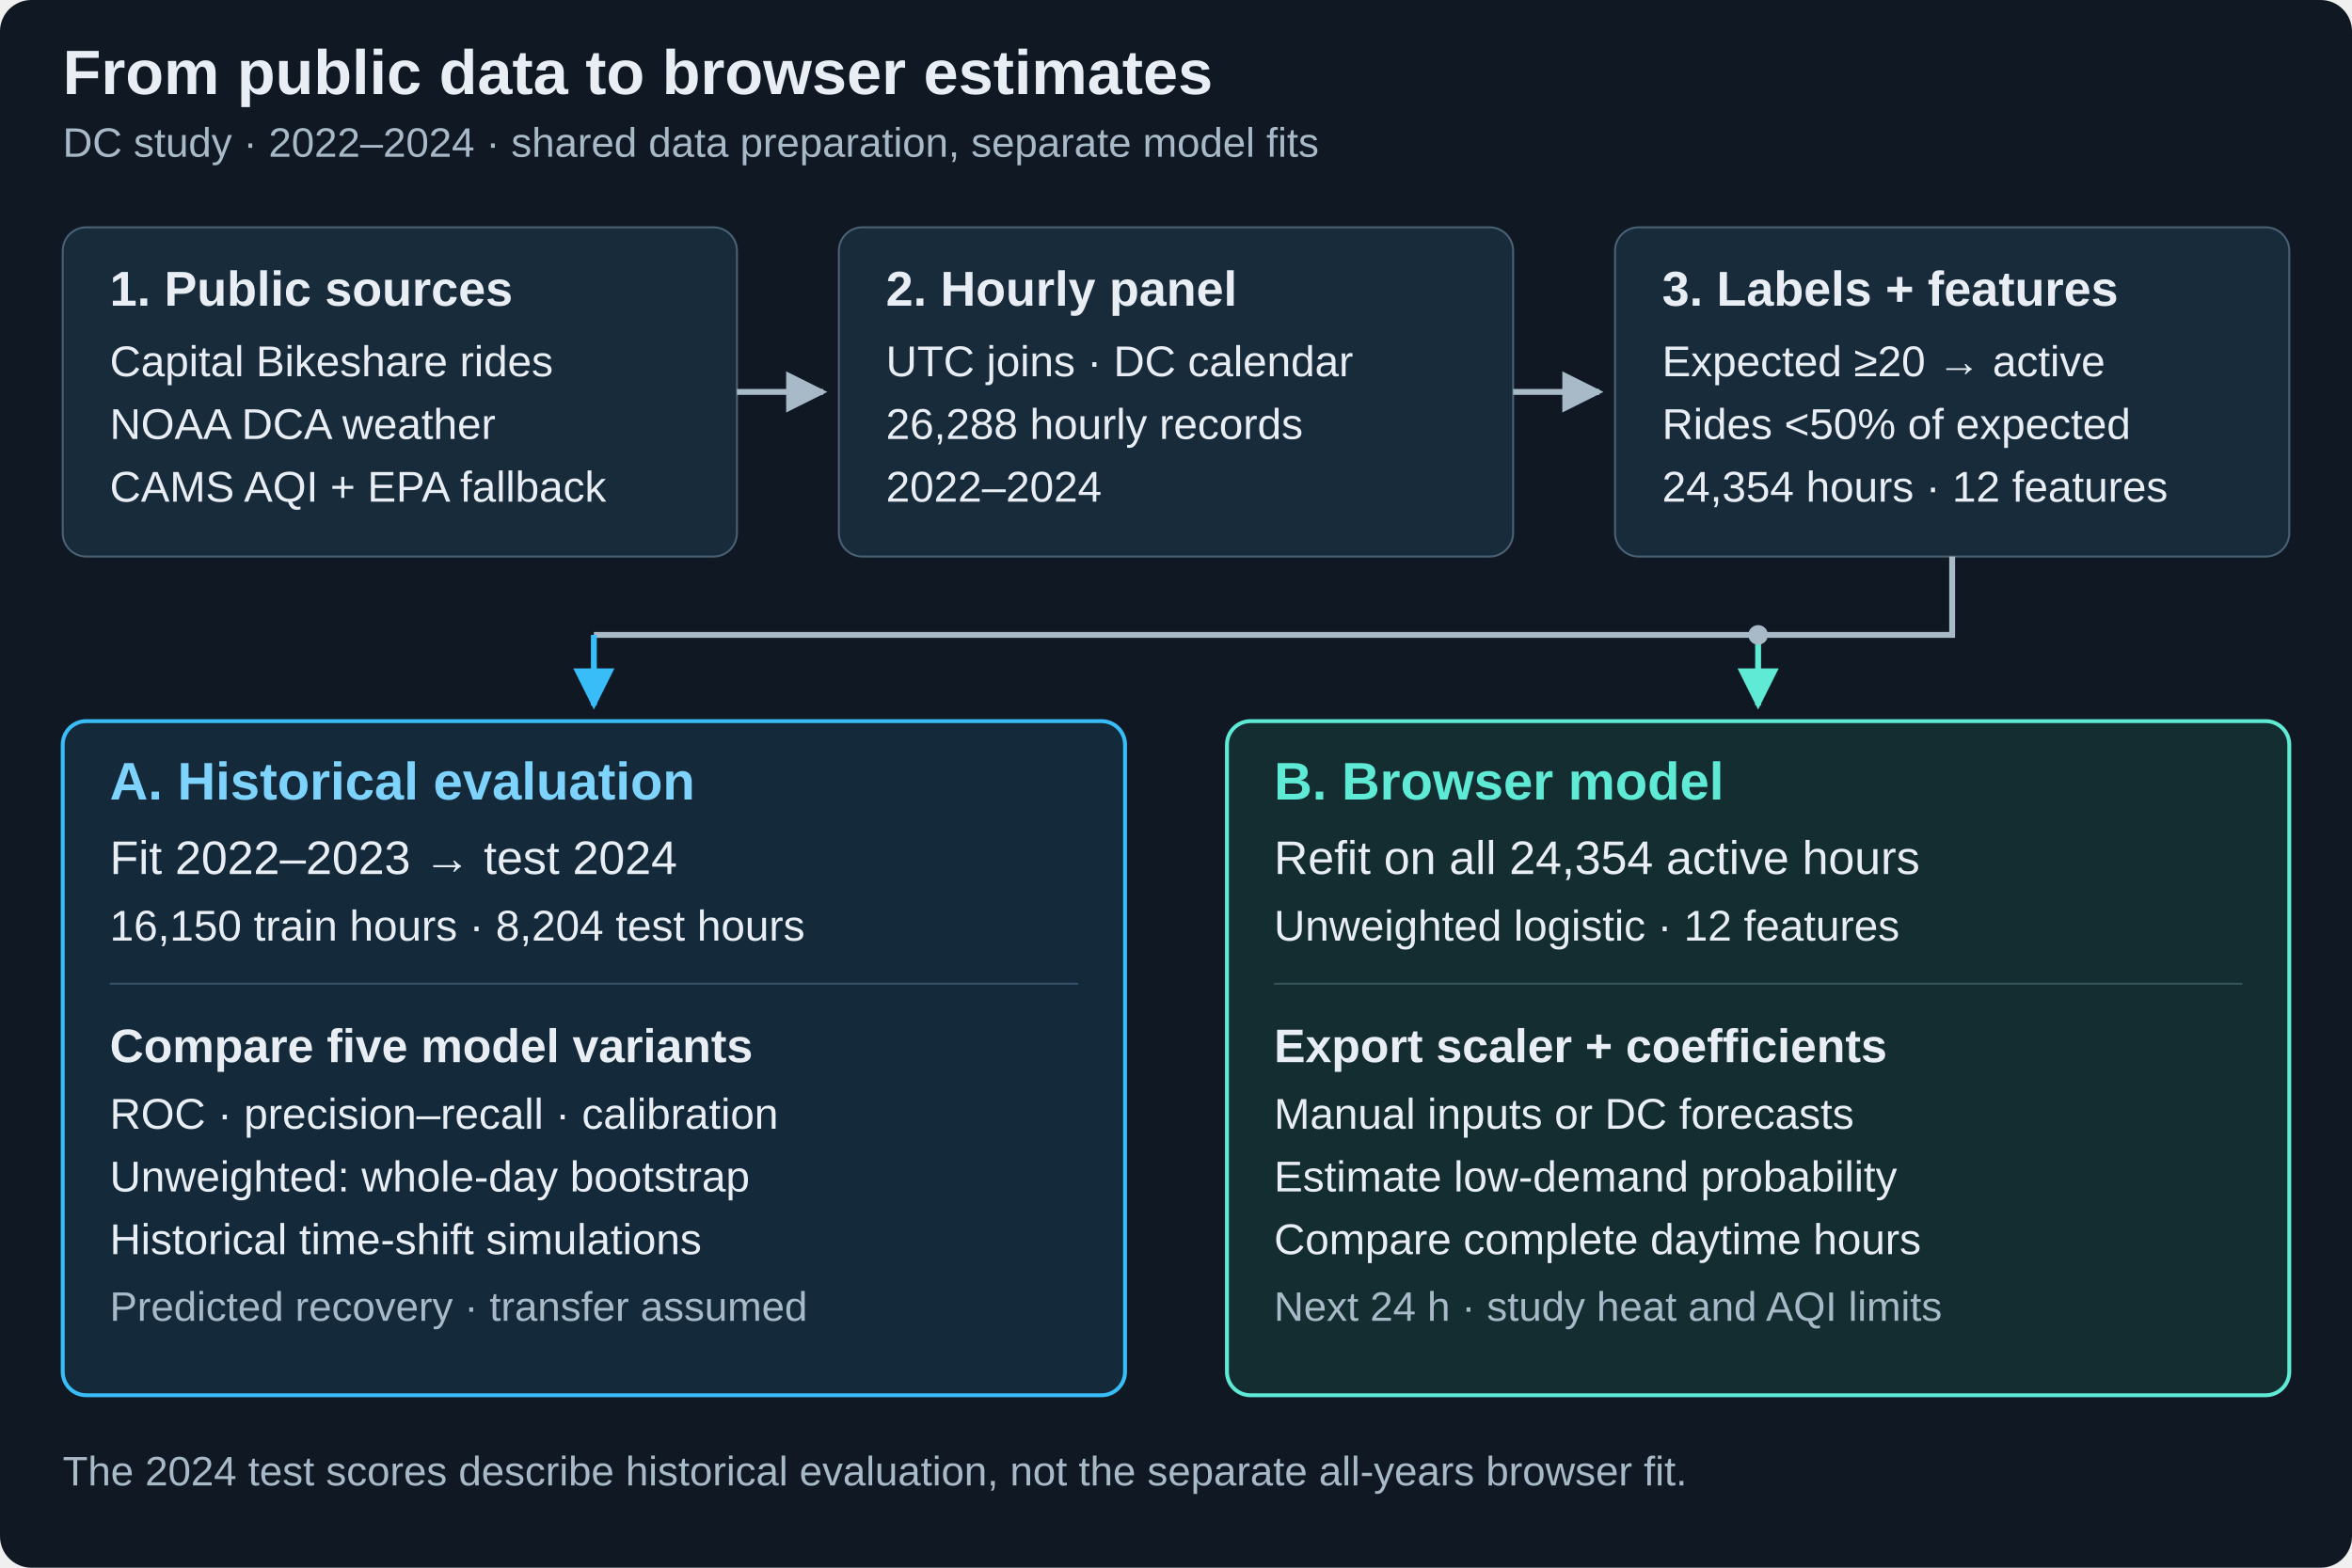
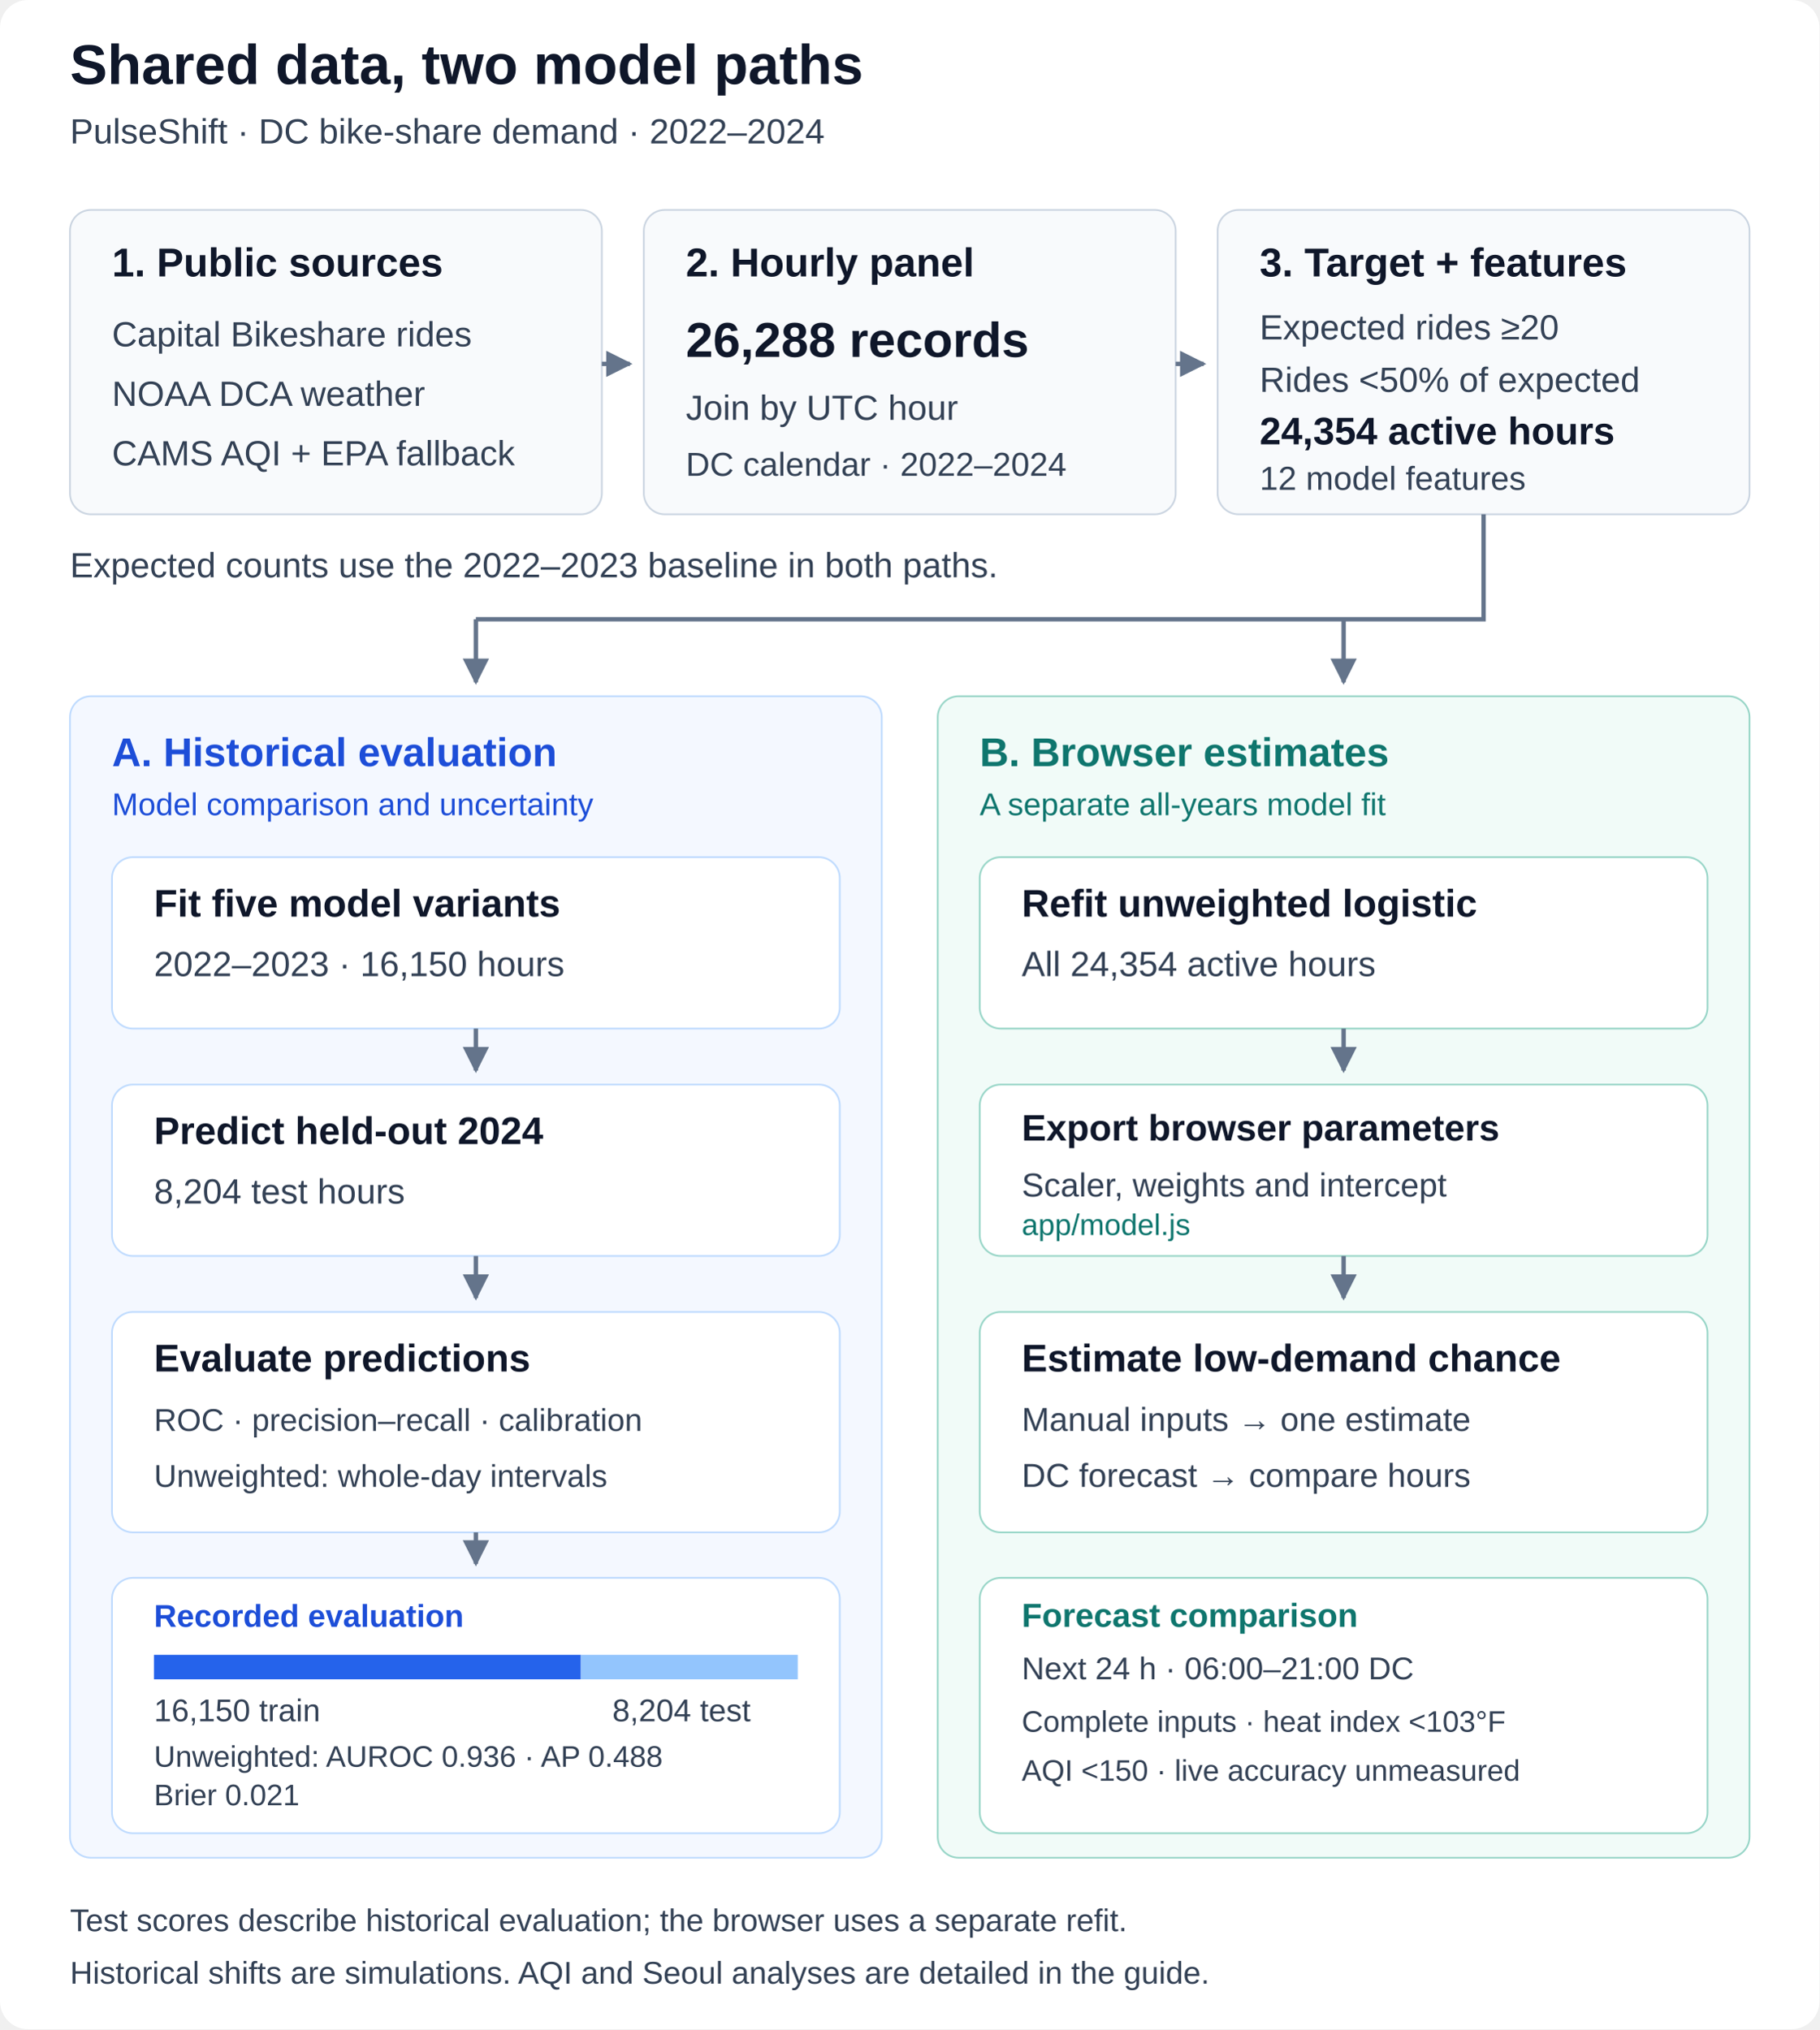
- <svg xmlns="http://www.w3.org/2000/svg" width="1200" height="800" viewBox="0 0 1200 800" role="img" aria-labelledby="title description">
+ <svg xmlns="http://www.w3.org/2000/svg" width="1040" height="1160" viewBox="0 0 1040 1160" role="img" aria-labelledby="title description">
  <defs>
-     <marker id="arrow" viewBox="0 0 10 10" refX="9" refY="5" markerWidth="7" markerHeight="7" orient="auto">
-       <path d="M0 0 L10 5 L0 10 Z" fill="#a8b9c8" />
-     </marker>
-     <marker id="research-arrow" viewBox="0 0 10 10" refX="9" refY="5" markerWidth="7" markerHeight="7" orient="auto">
-       <path d="M0 0 L10 5 L0 10 Z" fill="#38bdf8" />
-     </marker>
-     <marker id="browser-arrow" viewBox="0 0 10 10" refX="9" refY="5" markerWidth="7" markerHeight="7" orient="auto">
-       <path d="M0 0 L10 5 L0 10 Z" fill="#5eead4" />
+     <marker id="arrow" viewBox="0 0 10 10" refX="9" refY="5" markerWidth="6" markerHeight="6" orient="auto">
+       <path d="M0 0 L10 5 L0 10 Z" fill="#64748b" />
    </marker>
  </defs>
-   <rect width="1200" height="800" rx="16" fill="#101923" />
-   <g font-family="Arial, sans-serif" fill="#e8eef4">
-     <text x="32" y="48" font-size="32" font-weight="700">From public data to browser estimates</text>
-     <text x="32" y="80" font-size="21" fill="#a8b9c8">DC study · 2022–2024 · shared data preparation, separate model fits</text>
-     <g id="sources">
-       <rect x="32" y="116" width="344" height="168" rx="12" fill="#182b3b" stroke="#496174" />
-       <text x="56" y="156" font-size="25" font-weight="700">1. Public sources</text>
-       <text x="56" y="192" font-size="22">Capital Bikeshare rides</text>
-       <text x="56" y="224" font-size="22">NOAA DCA weather</text>
-       <text x="56" y="256" font-size="22">CAMS AQI + EPA fallback</text>
+   <rect width="1040" height="1160" rx="16" fill="#ffffff" />
+   <g font-family="Arial, sans-serif" fill="#0f172a">
+     <text x="40" y="48" font-size="32" fill="#0f172a" font-weight="700">Shared data, two model paths</text>
+     <text x="40" y="82" font-size="20" fill="#334155">PulseShift · DC bike-share demand · 2022–2024</text>
+     <g id="public-sources">
+       <rect x="40" y="120" width="304" height="174" rx="12" fill="#f8fafc" stroke="#cbd5e1" />
+       <text x="64" y="158" font-size="23" fill="#0f172a" font-weight="700">1. Public sources</text>
+       <text x="64" y="198" font-size="20" fill="#334155">Capital Bikeshare rides</text>
+       <text x="64" y="232" font-size="20" fill="#334155">NOAA DCA weather</text>
+       <text x="64" y="266" font-size="20" fill="#334155">CAMS AQI + EPA fallback</text>
    </g>
+     <path d="M344 208 H360" fill="none" stroke="#64748b" stroke-width="2.5" marker-end="url(#arrow)" />
    <g id="hourly-panel">
-       <rect x="428" y="116" width="344" height="168" rx="12" fill="#182b3b" stroke="#496174" />
-       <text x="452" y="156" font-size="25" font-weight="700">2. Hourly panel</text>
-       <text x="452" y="192" font-size="22">UTC joins · DC calendar</text>
-       <text x="452" y="224" font-size="22">26,288 hourly records</text>
-       <text x="452" y="256" font-size="22">2022–2024</text>
+       <rect x="368" y="120" width="304" height="174" rx="12" fill="#f8fafc" stroke="#cbd5e1" />
+       <text x="392" y="158" font-size="23" fill="#0f172a" font-weight="700">2. Hourly panel</text>
+       <text x="392" y="204" font-size="28" fill="#0f172a" font-weight="700">26,288 records</text>
+       <text x="392" y="240" font-size="20" fill="#334155">Join by UTC hour</text>
+       <text x="392" y="272" font-size="19" fill="#334155">DC calendar · 2022–2024</text>
    </g>
-     <g id="labels-and-features">
-       <rect x="824" y="116" width="344" height="168" rx="12" fill="#182b3b" stroke="#496174" />
-       <text x="848" y="156" font-size="25" font-weight="700">3. Labels + features</text>
-       <text x="848" y="192" font-size="22">Expected ≥20 → active</text>
-       <text x="848" y="224" font-size="22">Rides &lt;50% of expected</text>
-       <text x="848" y="256" font-size="22">24,354 hours · 12 features</text>
+     <path d="M672 208 H688" fill="none" stroke="#64748b" stroke-width="2.5" marker-end="url(#arrow)" />
+     <g id="target-and-features">
+       <rect x="696" y="120" width="304" height="174" rx="12" fill="#f8fafc" stroke="#cbd5e1" />
+       <text x="720" y="158" font-size="23" fill="#0f172a" font-weight="700">3. Target + features</text>
+       <text x="720" y="194" font-size="20" fill="#334155">Expected rides ≥20</text>
+       <text x="720" y="224" font-size="20" fill="#334155">Rides &lt;50% of expected</text>
+       <text x="720" y="254" font-size="22" fill="#0f172a" font-weight="700">24,354 active hours</text>
+       <text x="720" y="280" font-size="19" fill="#334155">12 model features</text>
    </g>
-     <g fill="none" stroke="#a8b9c8" stroke-width="3">
-       <path d="M376 200 H420" marker-end="url(#arrow)" />
-       <path d="M772 200 H816" marker-end="url(#arrow)" />
-       <path d="M996 284 V324 H303" />
+     <text x="40" y="330" font-size="20" fill="#334155">Expected counts use the 2022–2023 baseline in both paths.</text>
+     <path d="M848 294 V354 H272" fill="none" stroke="#64748b" stroke-width="2.5" />
+     <path d="M272 354 V390" fill="none" stroke="#64748b" stroke-width="2.5" marker-end="url(#arrow)" />
+     <path d="M768 354 V390" fill="none" stroke="#64748b" stroke-width="2.5" marker-end="url(#arrow)" />
+     <g id="historical-evaluation">
+       <rect x="40" y="398" width="464" height="664" rx="12" fill="#f4f8ff" stroke="#bfdbfe" />
+       <text x="64" y="438" font-size="23" fill="#1d4ed8" font-weight="700">A. Historical evaluation</text>
+       <text x="64" y="466" font-size="18" fill="#1d4ed8">Model comparison and uncertainty</text>
+       <rect x="64" y="490" width="416" height="98" rx="12" fill="#ffffff" stroke="#bfdbfe" />
+       <rect x="64" y="620" width="416" height="98" rx="12" fill="#ffffff" stroke="#bfdbfe" />
+       <rect x="64" y="750" width="416" height="126" rx="12" fill="#ffffff" stroke="#bfdbfe" />
+       <rect x="64" y="902" width="416" height="146" rx="12" fill="#ffffff" stroke="#bfdbfe" />
+       <path d="M272 588 V612" fill="none" stroke="#64748b" stroke-width="2.5" marker-end="url(#arrow)" />
+       <path d="M272 718 V742" fill="none" stroke="#64748b" stroke-width="2.5" marker-end="url(#arrow)" />
+       <path d="M272 876 V894" fill="none" stroke="#64748b" stroke-width="2.5" marker-end="url(#arrow)" />
+       <text x="88" y="524" font-size="22" fill="#0f172a" font-weight="700">Fit five model variants</text>
+       <text x="88" y="558" font-size="20" fill="#334155">2022–2023 · 16,150 hours</text>
+       <text x="88" y="654" font-size="22" fill="#0f172a" font-weight="700">Predict held-out 2024</text>
+       <text x="88" y="688" font-size="20" fill="#334155">8,204 test hours</text>
+       <text x="88" y="784" font-size="22" fill="#0f172a" font-weight="700">Evaluate predictions</text>
+       <text x="88" y="818" font-size="18" fill="#334155">ROC · precision–recall · calibration</text>
+       <text x="88" y="850" font-size="18" fill="#334155">Unweighted: whole-day intervals</text>
+       <text x="88" y="930" font-size="18" fill="#1d4ed8" font-weight="700">Recorded evaluation</text>
+       <rect x="88" y="946" width="244.034" height="14" rx="0" fill="#2563eb" stroke="none" />
+       <rect x="332.034" y="946" width="123.966" height="14" rx="0" fill="#93c5fd" stroke="none" />
+       <text x="88" y="984" font-size="18" fill="#334155">16,150 train</text>
+       <text x="350" y="984" font-size="18" fill="#334155">8,204 test</text>
+       <text x="88" y="1010" font-size="17" fill="#334155">Unweighted: AUROC 0.936 · AP 0.488</text>
+       <text x="88" y="1032" font-size="17" fill="#334155">Brier 0.021</text>
    </g>
-     <path d="M303 324 V360" fill="none" stroke="#38bdf8" stroke-width="3" marker-end="url(#research-arrow)" />
-     <path d="M897 324 V360" fill="none" stroke="#5eead4" stroke-width="3" marker-end="url(#browser-arrow)" />
-     <circle cx="897" cy="324" r="5" fill="#a8b9c8" />
-     <g id="historical-evaluation">
-       <rect x="32" y="368" width="542" height="344" rx="12" fill="#142a3a" stroke="#38bdf8" stroke-width="2" />
-       <text x="56" y="408" font-size="27" font-weight="700" fill="#7dd3fc">A. Historical evaluation</text>
-       <text x="56" y="446" font-size="24">Fit 2022–2023 → test 2024</text>
-       <text x="56" y="480" font-size="22">16,150 train hours · 8,204 test hours</text>
-       <path d="M56 502 H550" stroke="#34516a" />
-       <text x="56" y="542" font-size="24" font-weight="700">Compare five model variants</text>
-       <text x="56" y="576" font-size="22">ROC · precision–recall · calibration</text>
-       <text x="56" y="608" font-size="22">Unweighted: whole-day bootstrap</text>
-       <text x="56" y="640" font-size="22">Historical time-shift simulations</text>
-       <text x="56" y="674" font-size="21" fill="#a8b9c8">Predicted recovery · transfer assumed</text>
+     <g id="browser-estimates">
+       <rect x="536" y="398" width="464" height="664" rx="12" fill="#f1fbf8" stroke="#99d6c8" />
+       <text x="560" y="438" font-size="23" fill="#0f766e" font-weight="700">B. Browser estimates</text>
+       <text x="560" y="466" font-size="18" fill="#0f766e">A separate all-years model fit</text>
+       <rect x="560" y="490" width="416" height="98" rx="12" fill="#ffffff" stroke="#99d6c8" />
+       <rect x="560" y="620" width="416" height="98" rx="12" fill="#ffffff" stroke="#99d6c8" />
+       <rect x="560" y="750" width="416" height="126" rx="12" fill="#ffffff" stroke="#99d6c8" />
+       <rect x="560" y="902" width="416" height="146" rx="12" fill="#ffffff" stroke="#99d6c8" />
+       <path d="M768 588 V612" fill="none" stroke="#64748b" stroke-width="2.5" marker-end="url(#arrow)" />
+       <path d="M768 718 V742" fill="none" stroke="#64748b" stroke-width="2.5" marker-end="url(#arrow)" />
+       <text x="584" y="524" font-size="22" fill="#0f172a" font-weight="700">Refit unweighted logistic</text>
+       <text x="584" y="558" font-size="20" fill="#334155">All 24,354 active hours</text>
+       <text x="584" y="652" font-size="21" fill="#0f172a" font-weight="700">Export browser parameters</text>
+       <text x="584" y="684" font-size="19" fill="#334155">Scaler, weights and intercept</text>
+       <text x="584" y="706" font-size="17" fill="#0f766e">app/model.js</text>
+       <text x="584" y="784" font-size="22" fill="#0f172a" font-weight="700">Estimate low-demand chance</text>
+       <text x="584" y="818" font-size="19" fill="#334155">Manual inputs → one estimate</text>
+       <text x="584" y="850" font-size="19" fill="#334155">DC forecast → compare hours</text>
+       <text x="584" y="930" font-size="19" fill="#0f766e" font-weight="700">Forecast comparison</text>
+       <text x="584" y="960" font-size="18" fill="#334155">Next 24 h · 06:00–21:00 DC</text>
+       <text x="584" y="990" font-size="17" fill="#334155">Complete inputs · heat index &lt;103°F</text>
+       <text x="584" y="1018" font-size="17" fill="#334155">AQI &lt;150 · live accuracy unmeasured</text>
    </g>
-     <g id="browser-model">
-       <rect x="626" y="368" width="542" height="344" rx="12" fill="#132d30" stroke="#5eead4" stroke-width="2" />
-       <text x="650" y="408" font-size="27" font-weight="700" fill="#5eead4">B. Browser model</text>
-       <text x="650" y="446" font-size="24">Refit on all 24,354 active hours</text>
-       <text x="650" y="480" font-size="22">Unweighted logistic · 12 features</text>
-       <path d="M650 502 H1144" stroke="#34565a" />
-       <text x="650" y="542" font-size="24" font-weight="700">Export scaler + coefficients</text>
-       <text x="650" y="576" font-size="22">Manual inputs or DC forecasts</text>
-       <text x="650" y="608" font-size="22">Estimate low-demand probability</text>
-       <text x="650" y="640" font-size="22">Compare complete daytime hours</text>
-       <text x="650" y="674" font-size="21" fill="#a8b9c8">Next 24 h · study heat and AQI limits</text>
-     </g>
-     <text x="32" y="758" font-size="21" fill="#a8b9c8">The 2024 test scores describe historical evaluation, not the separate all-years browser fit.</text>
+     <text x="40" y="1104" font-size="18" fill="#334155">Test scores describe historical evaluation; the browser uses a separate refit.</text>
+     <text x="40" y="1134" font-size="18" fill="#334155">Historical shifts are simulations. AQI and Seoul analyses are detailed in the guide.</text>
  </g>
</svg>
